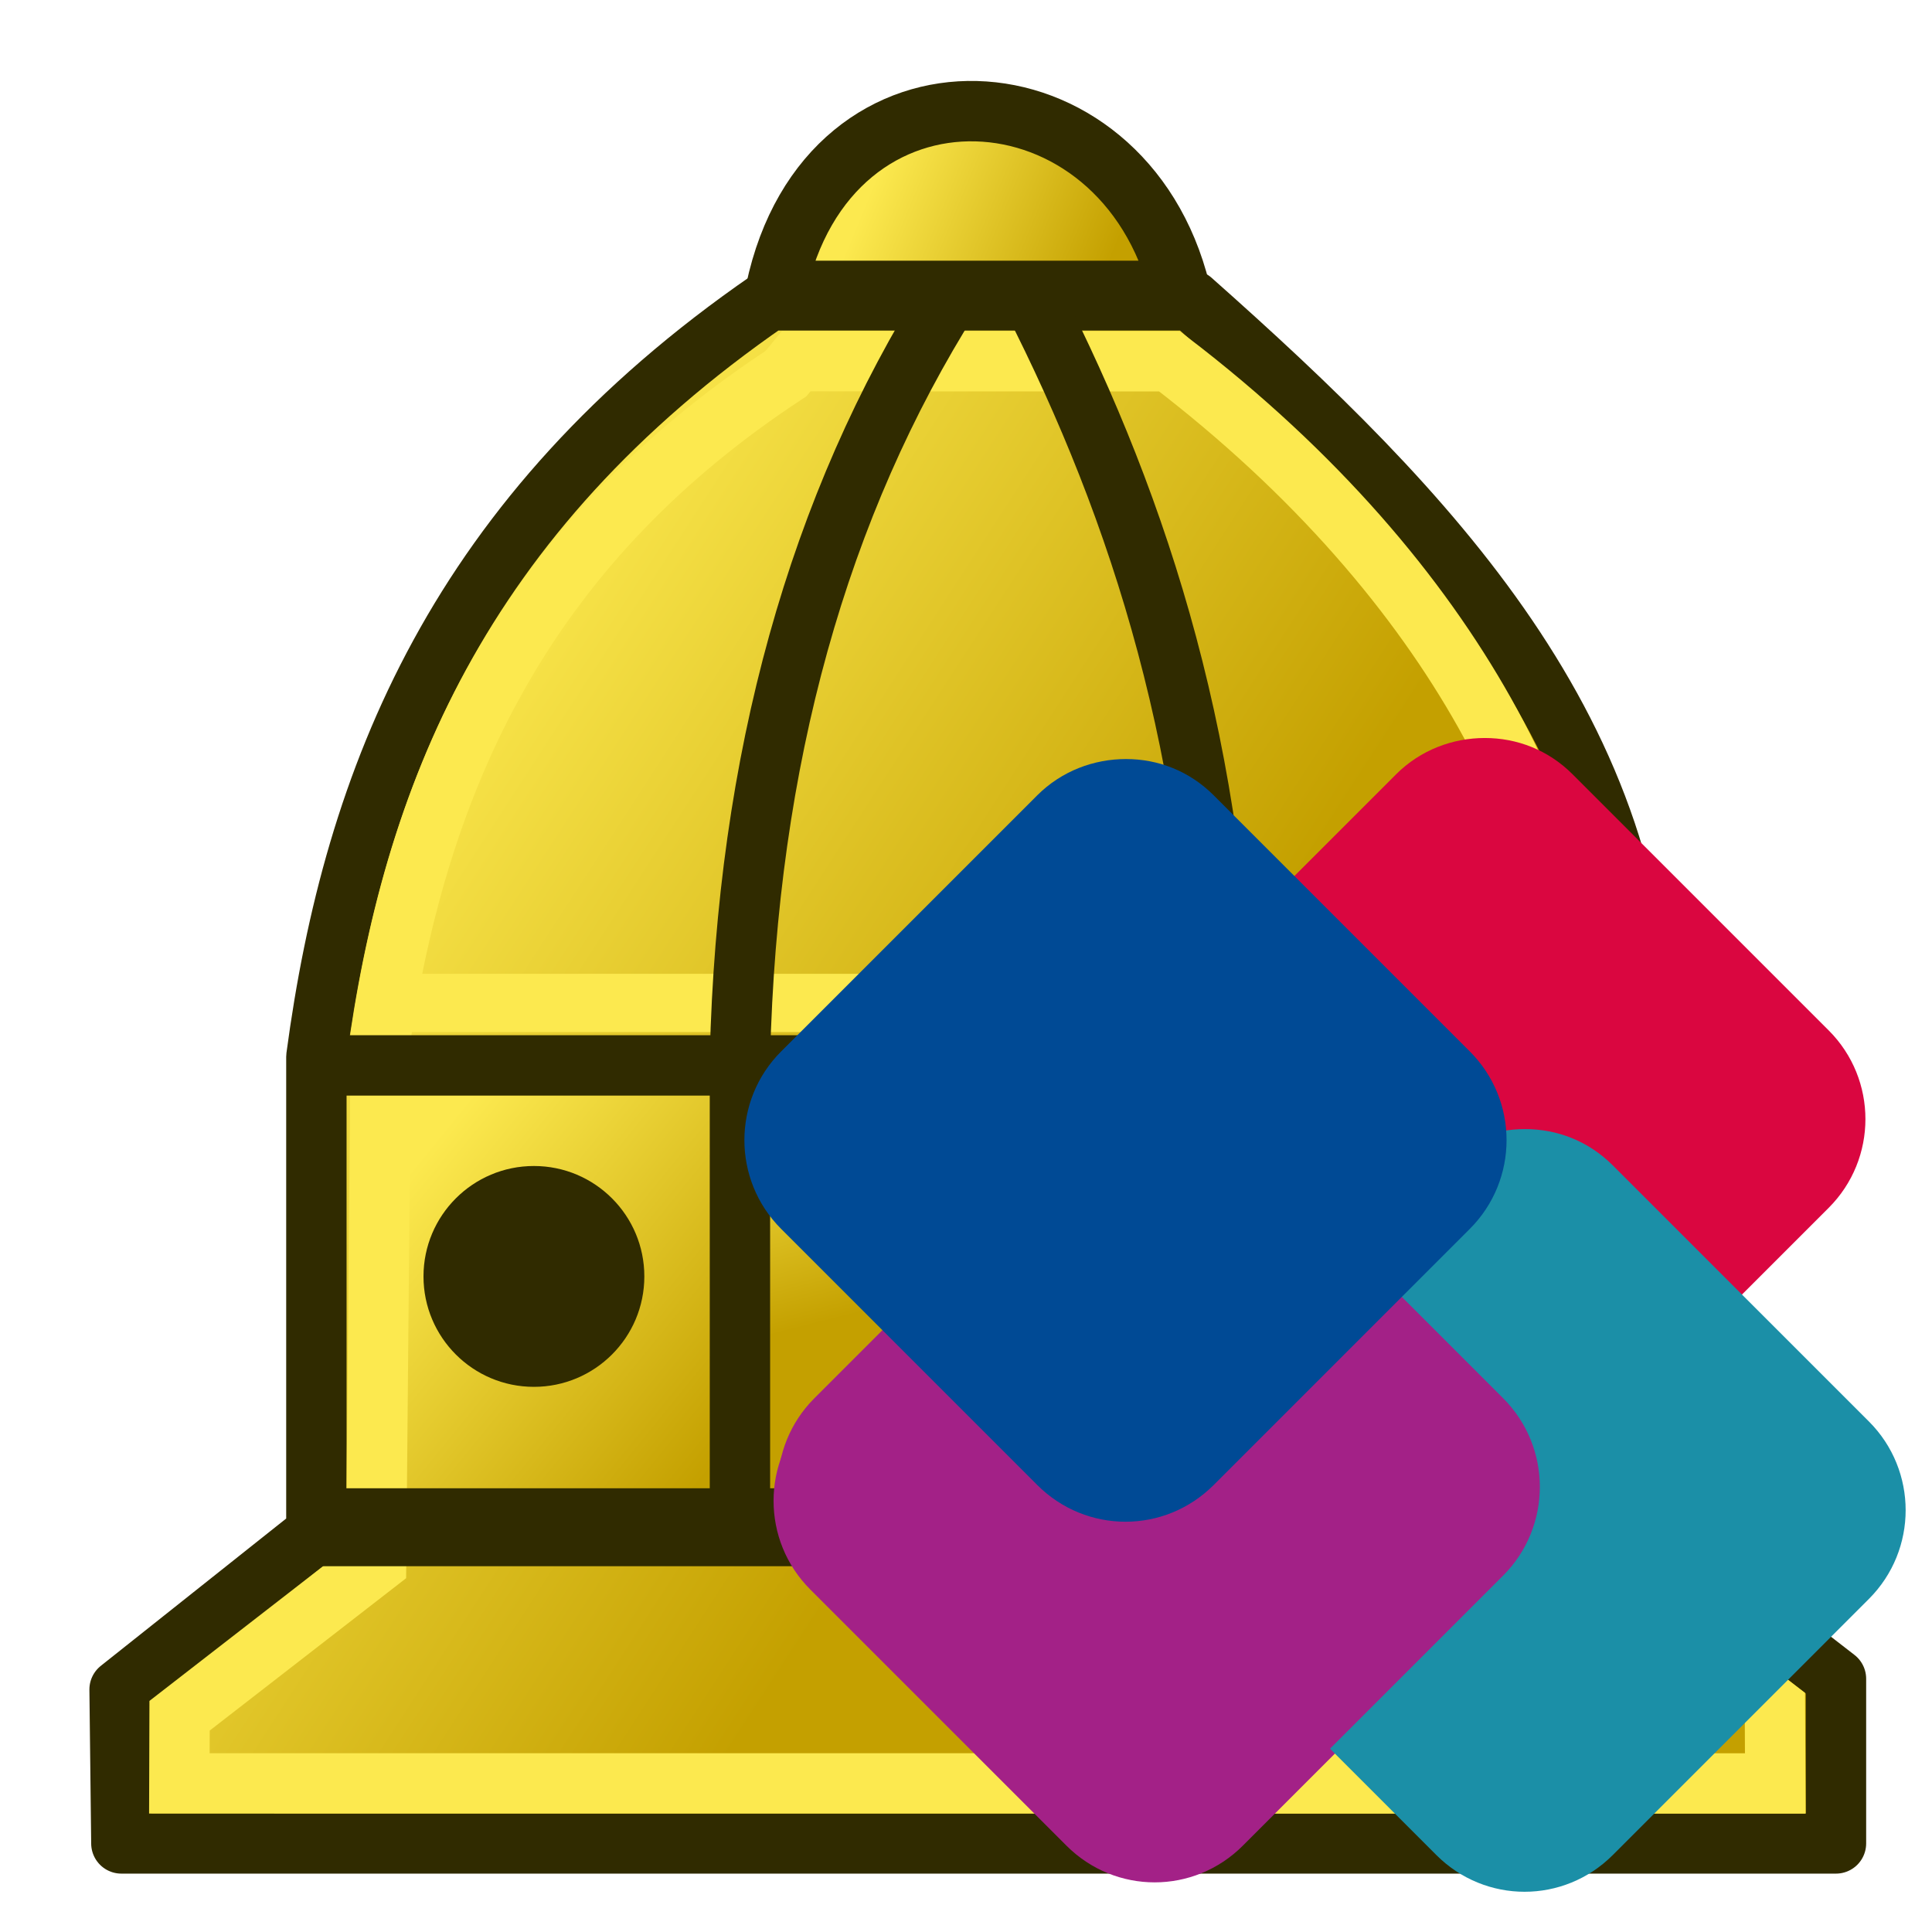
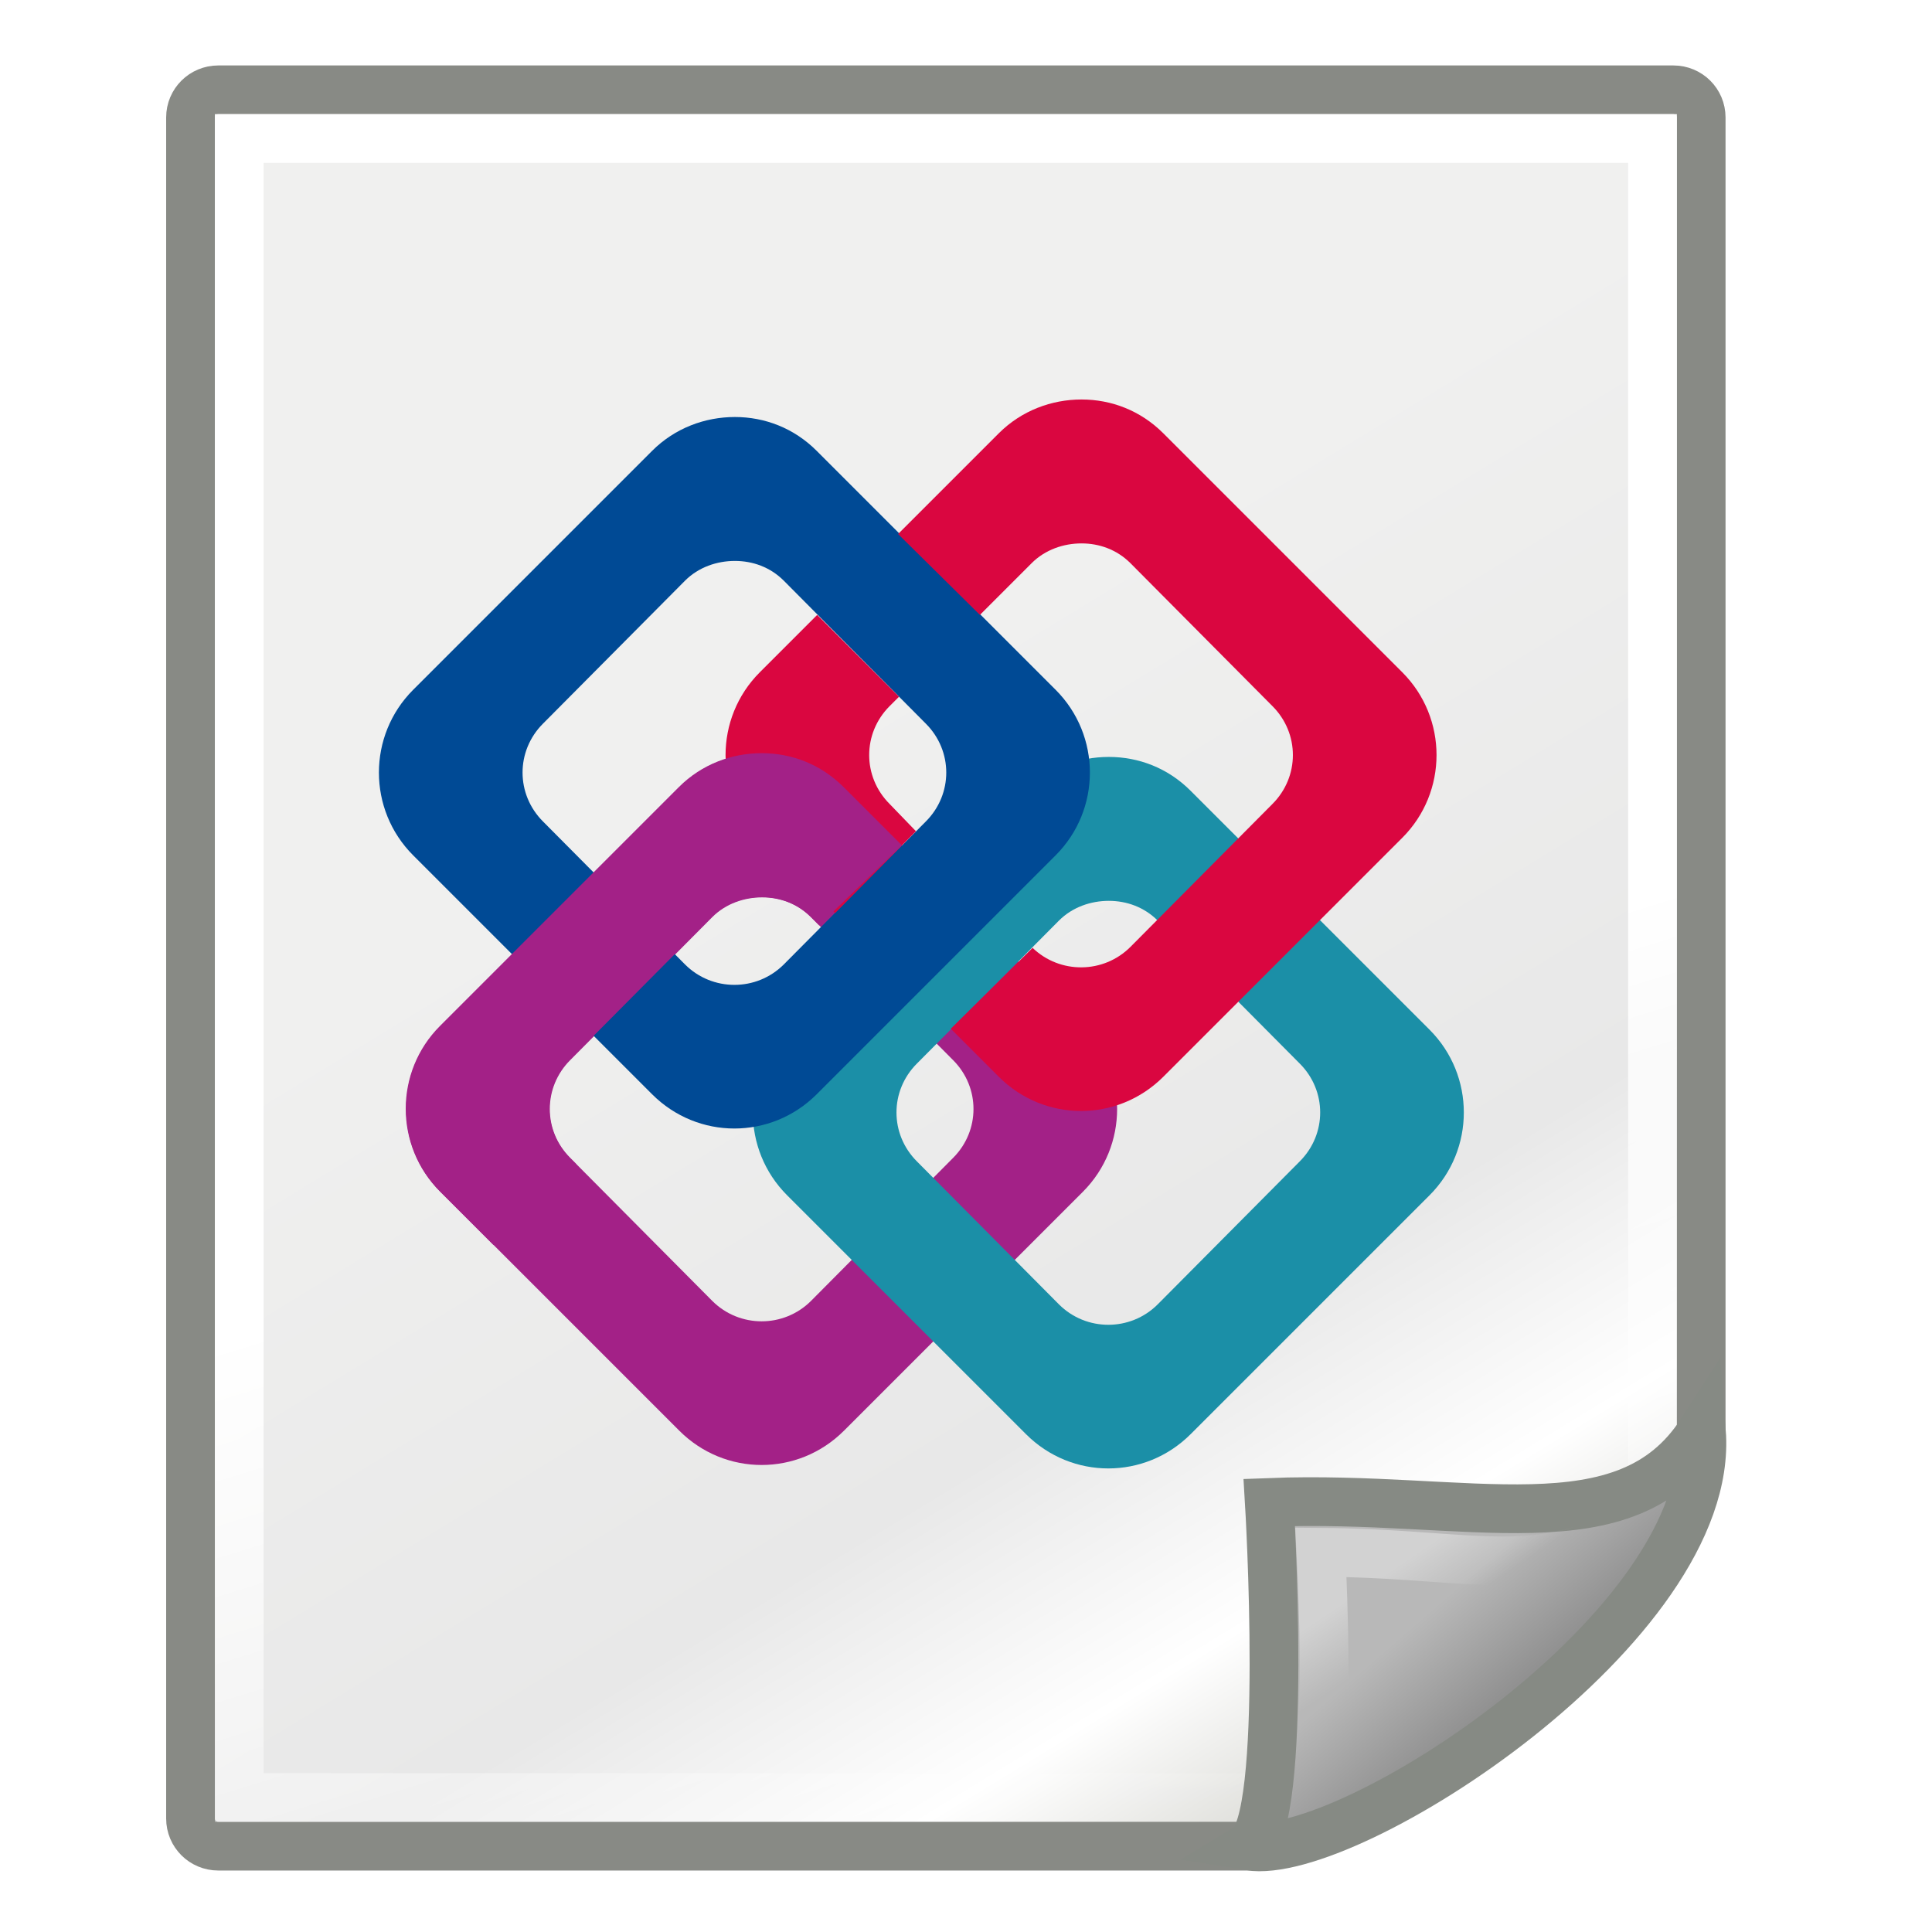
- <svg xmlns="http://www.w3.org/2000/svg" xmlns:xlink="http://www.w3.org/1999/xlink" width="64px" height="64px" id="svg2980" version="1.1" xml:space="preserve">
-   <defs id="defs2982">
-     <linearGradient id="linearGradient1491">
-       <stop style="stop-color:#c4a000;stop-opacity:1" offset="0" id="stop1487" />
-       <stop style="stop-color:#fce94f;stop-opacity:1" offset="1" id="stop1489" />
+ <svg xmlns="http://www.w3.org/2000/svg" xmlns:xlink="http://www.w3.org/1999/xlink" width="48px" height="48px" id="svg4198" version="1.1">
+   <defs id="defs4200">
+     <linearGradient id="linearGradient15218">
+       <stop style="stop-color:#f0f0ef;stop-opacity:1;" offset="0" id="stop15220" />
+       <stop id="stop2269" offset="0.599" style="stop-color:#e8e8e8;stop-opacity:1;" />
+       <stop id="stop2267" offset="0.828" style="stop-color:#ffffff;stop-opacity:1;" />
+       <stop style="stop-color:#d8d8d3;stop-opacity:1;" offset="1" id="stop15222" />
    </linearGradient>
-     <linearGradient id="linearGradient1460">
-       <stop style="stop-color:#c4a000;stop-opacity:1" offset="0" id="stop1456" />
-       <stop style="stop-color:#fce94f;stop-opacity:1" offset="1" id="stop1458" />
+     <linearGradient id="linearGradient2259">
+       <stop style="stop-color:#ffffff;stop-opacity:1;" offset="0" id="stop2261" />
+       <stop style="stop-color:#ffffff;stop-opacity:0;" offset="1" id="stop2263" />
    </linearGradient>
-     <linearGradient id="linearGradient1452">
-       <stop style="stop-color:#c4a000;stop-opacity:1" offset="0" id="stop1448" />
-       <stop style="stop-color:#fce94f;stop-opacity:1" offset="1" id="stop1450" />
+     <linearGradient id="linearGradient2224">
+       <stop style="stop-color:#7c7c7c;stop-opacity:1;" offset="0" id="stop2226" />
+       <stop style="stop-color:#b8b8b8;stop-opacity:1;" offset="1" id="stop2228" />
    </linearGradient>
-     <linearGradient id="linearGradient1371">
-       <stop style="stop-color:#c4a000;stop-opacity:1" offset="0" id="stop1367" />
-       <stop style="stop-color:#fce94f;stop-opacity:1" offset="1" id="stop1369" />
+     <linearGradient xlink:href="#linearGradient2224" id="linearGradient2230" x1="35.997" y1="40.458" x2="33.665" y2="37.771" gradientUnits="userSpaceOnUse" gradientTransform="translate(6.161836,4.033411)" />
+     <linearGradient id="linearGradient2251">
+       <stop style="stop-color:#ffffff;stop-opacity:1;" offset="0" id="stop2253" />
+       <stop style="stop-color:#ffffff;stop-opacity:0;" offset="1" id="stop2255" />
    </linearGradient>
-     <linearGradient id="linearGradient1212">
-       <stop style="stop-color:#9f8201;stop-opacity:1" offset="0" id="stop1208" />
-       <stop style="stop-color:#fce94f;stop-opacity:1" offset="1" id="stop1210" />
+     <linearGradient xlink:href="#linearGradient2251" id="linearGradient2257" x1="33.396" y1="36.921" x2="34.17" y2="38.07" gradientUnits="userSpaceOnUse" gradientTransform="translate(6.161836,3.658411)" />
+     <linearGradient xlink:href="#linearGradient2259" id="linearGradient13651" gradientUnits="userSpaceOnUse" gradientTransform="matrix(0.999421,0,0,1,5.991319,4.033411)" x1="26.076" y1="26.697" x2="30.811" y2="42.007" />
+     <linearGradient xlink:href="#linearGradient15218" id="linearGradient13653" gradientUnits="userSpaceOnUse" gradientTransform="matrix(1.067236,0,0,0.989276,4.391684,4.035227)" x1="22.308" y1="18.992" x2="35.785" y2="39.498" />
+     <linearGradient id="linearGradient3864">
+       <stop style="stop-color:#71b2f8;stop-opacity:1;" offset="0" id="stop3866" />
+       <stop style="stop-color:#002795;stop-opacity:1;" offset="1" id="stop3868" />
    </linearGradient>
-     <linearGradient id="linearGradient966">
-       <stop style="stop-color:#c4a000;stop-opacity:1" offset="0" id="stop962" />
-       <stop style="stop-color:#fce94f;stop-opacity:1" offset="1" id="stop964" />
+     <linearGradient id="linearGradient3682">
+       <stop id="stop3684" offset="0" style="stop-color:#ff6d0f;stop-opacity:1;" />
+       <stop id="stop3686" offset="1" style="stop-color:#ff1000;stop-opacity:1;" />
    </linearGradient>
-     <linearGradient id="linearGradient958">
-       <stop style="stop-color:#c4a000;stop-opacity:1" offset="0" id="stop954" />
-       <stop style="stop-color:#fce94f;stop-opacity:1" offset="1" id="stop956" />
+     <linearGradient id="linearGradient3864-9">
+       <stop id="stop3866-1" offset="0" style="stop-color:#204a87;stop-opacity:1" />
+       <stop id="stop3868-1" offset="1" style="stop-color:#729fcf;stop-opacity:1" />
    </linearGradient>
-     <linearGradient id="linearGradient1584">
-       <stop style="stop-color:#c4a000;stop-opacity:1" offset="0" id="stop1580" />
-       <stop style="stop-color:#fce94f;stop-opacity:1" offset="1" id="stop1582" />
+     <linearGradient id="linearGradient3682-0">
+       <stop style="stop-color:#a40000;stop-opacity:1" offset="0" id="stop3684-0" />
+       <stop style="stop-color:#ef2929;stop-opacity:1" offset="1" id="stop3686-0" />
    </linearGradient>
-     <linearGradient id="linearGradient3794">
-       <stop style="stop-color:#000000;stop-opacity:1;" offset="0" id="stop3796" />
-       <stop style="stop-color:#000000;stop-opacity:0;" offset="1" id="stop3798" />
+     <radialGradient xlink:href="#linearGradient3682-0-6" id="radialGradient3817-5-3" gradientUnits="userSpaceOnUse" gradientTransform="matrix(1.236126,0.300017,-0.832328,3.388382,-499.9452,-167.3311)" cx="270.583" cy="33.9" fx="270.583" fy="33.9" r="19.571" />
+     <linearGradient id="linearGradient3682-0-6">
+       <stop style="stop-color:#ff390f;stop-opacity:1" offset="0" id="stop3684-0-7" />
+       <stop style="stop-color:#ff1000;stop-opacity:1;" offset="1" id="stop3686-0-5" />
    </linearGradient>
-     <linearGradient id="linearGradient3864">
-       <stop id="stop3866" offset="0" style="stop-color:#71b2f8;stop-opacity:1;" />
-       <stop id="stop3868" offset="1" style="stop-color:#002795;stop-opacity:1;" />
+     <linearGradient id="linearGradient5060">
+       <stop id="stop5062" offset="0" style="stop-color:black;stop-opacity:1;" />
+       <stop id="stop5064" offset="1" style="stop-color:black;stop-opacity:0;" />
    </linearGradient>
-     <radialGradient xlink:href="#linearGradient3794" id="radialGradient3800" cx="1" cy="45" fx="1" fy="45" r="41" gradientTransform="matrix(0.9334821,-2.2905276e-8,0,0.2868757,0.06651751,32.09059)" gradientUnits="userSpaceOnUse" />
-     <linearGradient xlink:href="#linearGradient1584" id="linearGradient1586" x1="19.742" y1="29.617" x2="16.631" y2="5.665" gradientUnits="userSpaceOnUse" />
-     <linearGradient xlink:href="#linearGradient958" id="linearGradient960" x1="42.72" y1="35.359" x2="38.798" y2="12.301" gradientUnits="userSpaceOnUse" gradientTransform="rotate(29.95319,22.41019,2.030315)" />
-     <linearGradient xlink:href="#linearGradient966" id="linearGradient968" x1="38.753" y1="11.986" x2="36.96" y2="4.356" gradientUnits="userSpaceOnUse" gradientTransform="matrix(0.860366,0.4957957,-0.6544603,1.1357,4.892411,-11.87421)" />
-     <linearGradient xlink:href="#linearGradient958" id="linearGradient1017" gradientUnits="userSpaceOnUse" gradientTransform="rotate(29.95319,22.41019,2.030315)" x1="42.72" y1="35.359" x2="38.798" y2="12.301" />
-     <linearGradient xlink:href="#linearGradient1212" id="linearGradient1214" x1="35.502" y1="43.943" x2="25.338" y2="20.854" gradientUnits="userSpaceOnUse" />
-     <linearGradient xlink:href="#linearGradient1371" id="linearGradient1373" x1="103.49" y1="57.973" x2="91.8" y2="9.831" gradientUnits="userSpaceOnUse" />
-     <linearGradient xlink:href="#linearGradient1371" id="linearGradient1403" gradientUnits="userSpaceOnUse" x1="106.646" y1="32.015" x2="83.026" y2="16.709" gradientTransform="matrix(0.7129958,0,0,0.7129958,-38.15992,7.665255)" />
-     <linearGradient xlink:href="#linearGradient1452" id="linearGradient1454" x1="25.694" y1="41.841" x2="17.957" y2="35.543" gradientUnits="userSpaceOnUse" />
-     <linearGradient xlink:href="#linearGradient1460" id="linearGradient1462" x1="29.592" y1="38.032" x2="28.19" y2="32.499" gradientUnits="userSpaceOnUse" />
-     <linearGradient xlink:href="#linearGradient1491" id="linearGradient1493" x1="35.284" y1="12.936" x2="29.852" y2="10.694" gradientUnits="userSpaceOnUse" />
+     <linearGradient id="linearGradient5048">
+       <stop id="stop5050" offset="0" style="stop-color:black;stop-opacity:0;" />
+       <stop style="stop-color:black;stop-opacity:1;" offset="0.5" id="stop5056" />
+       <stop id="stop5052" offset="1" style="stop-color:black;stop-opacity:0;" />
+     </linearGradient>
+     <linearGradient id="linearGradient15662">
+       <stop style="stop-color:#ffffff;stop-opacity:1;" offset="0" id="stop15664" />
+       <stop style="stop-color:#f8f8f8;stop-opacity:1;" offset="1" id="stop15666" />
+     </linearGradient>
+     <radialGradient gradientUnits="userSpaceOnUse" fy="64.568" fx="20.892" r="5.257" cy="64.568" cx="20.892" id="aigrd3">
+       <stop id="stop15573" style="stop-color:#F0F0F0" offset="0" />
+       <stop id="stop15575" style="stop-color:#9a9a9a;stop-opacity:1;" offset="1" />
+     </radialGradient>
+     <radialGradient gradientUnits="userSpaceOnUse" fy="114.568" fx="20.892" r="5.256" cy="114.568" cx="20.892" id="aigrd2">
+       <stop id="stop15566" style="stop-color:#F0F0F0" offset="0" />
+       <stop id="stop15568" style="stop-color:#9a9a9a;stop-opacity:1;" offset="1" />
+     </radialGradient>
+     <linearGradient id="linearGradient269">
+       <stop style="stop-color:#a3a3a3;stop-opacity:1;" offset="0" id="stop270" />
+       <stop style="stop-color:#4c4c4c;stop-opacity:1;" offset="1" id="stop271" />
+     </linearGradient>
+     <linearGradient id="linearGradient259">
+       <stop style="stop-color:#fafafa;stop-opacity:1;" offset="0" id="stop260" />
+       <stop style="stop-color:#bbbbbb;stop-opacity:1;" offset="1" id="stop261" />
+     </linearGradient>
+     <radialGradient gradientUnits="userSpaceOnUse" gradientTransform="matrix(1,0,0,0.284916,0,30.08928)" r="15.822" fy="42.078" fx="24.307" cy="42.078" cx="24.307" id="radialGradient4548" xlink:href="#linearGradient5060" />
  </defs>
  <g id="layer1">
-     <g id="g1015" transform="matrix(1.402533,0,0,1.402533,-12.5084,-9.975193)">
-       <path style="opacity:1;fill:none;fill-opacity:1;fill-rule:nonzero;stroke:none;stroke-width:0.169;stroke-linecap:round;stroke-linejoin:round;stroke-miterlimit:4;stroke-dasharray:none" d="M 33.762,29.981 C 25.043,23.89 17.896,18.865 17.879,18.815 c -0.017,-0.05 0.198,-0.313 0.477,-0.584 0.878,-0.854 1.765,-1.182 3.196,-1.182 1.537,0 2.775,0.302 5.677,1.385 2.56,0.956 3.864,1.259 6.105,1.419 l 1.315,0.094 0.676,0.426 c 0.372,0.234 1.951,1.25 3.509,2.257 1.558,1.007 3.14,2.027 3.516,2.267 0.407,0.26 0.728,0.53 0.793,0.669 0.06,0.128 0.373,0.88 0.695,1.671 0.928,2.277 1.392,2.998 3.06,4.763 2.162,2.288 3.252,3.905 3.639,5.399 0.2,0.773 0.173,1.821 -0.063,2.394 -0.198,0.481 -0.696,1.267 -0.801,1.264 -0.033,-9.27e-4 -7.193,-4.985 -15.911,-11.077 z" id="path1108" />
-       <path style="fill:url(#linearGradient1403);fill-opacity:1;stroke:#302b00;stroke-width:1.426;stroke-linecap:butt;stroke-linejoin:round;stroke-miterlimit:4;stroke-dasharray:none;stroke-opacity:1" d="m 27.079,14.206 c -7.349,5.069 -9.808,11.284 -10.688,17.868 v 11.102 l 31.248,-0.191 0.054,-10.911 c 0.067,-7.621 -5.002,-12.874 -10.632,-17.868 z m 20.51,28.922 -31.113,0.127 -4.733,3.761 0.042,3.636 h 40.497 v -3.889 z" id="path1265-5" />
-       <path style="fill:url(#linearGradient1493);stroke:#302b00;stroke-width:1.426;stroke-linecap:butt;stroke-linejoin:round;stroke-miterlimit:4;stroke-dasharray:none;stroke-opacity:1;fill-opacity:1" d="m 27.239,13.982 c 1.239,-5.875 8.215,-5.441 9.552,0 z" id="path1220-87" />
-       <rect style="opacity:1;fill:url(#linearGradient1454);fill-opacity:1;fill-rule:nonzero;stroke:none;stroke-width:1.626;stroke-linecap:round;stroke-linejoin:round;stroke-miterlimit:4;stroke-dasharray:none" id="rect1431" width="9.003" height="10.223" x="17.367" y="32.418" />
-       <path style="fill:none;stroke:#fce94f;stroke-width:1.426;stroke-linecap:butt;stroke-linejoin:miter;stroke-miterlimit:4;stroke-dasharray:none;stroke-opacity:1" d="m 27.725,15.642 8.813,0.003 c 6.941,5.303 9.687,11.547 9.674,15.868 l 0.019,12.396 4.609,3.539 0.009,1.788 -37.694,-0.002 0.005,-1.598 4.641,-3.6 0.113,-12.479 c 0.968,-6.427 3.597,-11.703 9.567,-15.619 z" id="path1216-1" />
-       <rect style="opacity:1;fill:url(#linearGradient1462);fill-opacity:1;fill-rule:nonzero;stroke:none;stroke-width:1.751;stroke-linecap:round;stroke-linejoin:round;stroke-miterlimit:4;stroke-dasharray:none" id="rect1431-2" width="10.44" height="10.223" x="26.796" y="32.629" />
-       <path style="fill:none;stroke:#302b00;stroke-width:1.426;stroke-linecap:butt;stroke-linejoin:miter;stroke-miterlimit:4;stroke-dasharray:none;stroke-opacity:1" d="m 16.575,32.276 h 31.072" id="path1196-4" />
-       <circle style="opacity:1;fill:#302b00;fill-opacity:1;fill-rule:nonzero;stroke:none;stroke-width:4.079;stroke-linecap:round;stroke-linejoin:round;stroke-miterlimit:4;stroke-dasharray:none" id="path1242-1" cx="21.529" cy="37.26" r="2.608" />
-       <circle style="opacity:1;fill:#302b00;fill-opacity:1;fill-rule:nonzero;stroke:none;stroke-width:4.079;stroke-linecap:round;stroke-linejoin:round;stroke-miterlimit:4;stroke-dasharray:none" id="path1242-8-2" cx="32.099" cy="37.294" r="2.608" />
-       <circle style="opacity:1;fill:#302b00;fill-opacity:1;fill-rule:nonzero;stroke:none;stroke-width:4.079;stroke-linecap:round;stroke-linejoin:round;stroke-miterlimit:4;stroke-dasharray:none" id="path1242-3-4" cx="42.299" cy="37.324" r="2.608" />
-       <path style="fill:none;stroke:#302b00;stroke-width:1.841;stroke-linecap:butt;stroke-linejoin:miter;stroke-miterlimit:4;stroke-dasharray:none;stroke-opacity:1" d="M 16.303,43.184 H 47.824" id="path1196-4-2" />
-       <path style="fill:none;stroke:#fce94f;stroke-width:1.377;stroke-linecap:butt;stroke-linejoin:miter;stroke-miterlimit:4;stroke-dasharray:none;stroke-opacity:1" d="M 17.506,30.801 H 46.473" id="path1196-4-9" />
-       <path style="fill:none;stroke:#302b00;stroke-width:1.426;stroke-linecap:butt;stroke-linejoin:miter;stroke-miterlimit:4;stroke-dasharray:none;stroke-opacity:1" d="m 31.382,14.083 c -3.136,4.97 -4.817,10.954 -4.987,17.991 v 10.781" id="path1192-1" />
-       <path style="fill:none;stroke:#302b00;stroke-width:1.426;stroke-linecap:butt;stroke-linejoin:miter;stroke-miterlimit:4;stroke-dasharray:none;stroke-opacity:1" d="m 33.3,14.15 c 2.586,5.068 4.388,10.795 4.526,17.924 l -0.153,10.781" id="path1194-4" />
-       <path style="color:#000000;display:inline;overflow:visible;visibility:visible;fill:#a32187;fill-opacity:1;fill-rule:evenodd;stroke:none;stroke-width:1.472;marker:none;enable-background:accumulate" d="m 36.202,33.558 c -0.755,0 -1.517,0.279 -2.096,0.857 l -6.049,6.049 c -1.157,1.157 -1.157,3.035 0,4.191 l 6.049,6.049 c 1.157,1.157 3.011,1.157 4.168,0 l 6.049,-6.049 c 1.157,-1.157 1.157,-3.035 0,-4.191 L 38.274,34.415 c -0.578,-0.578 -1.317,-0.857 -2.072,-0.857 z m 0,3.644 c 0.45,0 0.894,0.155 1.238,0.5 l 3.596,3.62 c 0.689,0.689 0.689,1.787 0,2.477 l -3.596,3.62 c -0.689,0.689 -1.811,0.689 -2.501,0 l -3.596,-3.62 c -0.689,-0.689 -0.689,-1.787 0,-2.477 l 3.596,-3.62 c 0.345,-0.345 0.812,-0.5 1.262,-0.5 z" id="rect3022-4" />
-       <path style="color:#000000;font-variation-settings:normal;display:inline;overflow:visible;visibility:visible;opacity:1;vector-effect:none;fill:#da0640;fill-opacity:1;fill-rule:evenodd;stroke:none;stroke-width:1.472;stroke-linecap:butt;stroke-linejoin:miter;stroke-miterlimit:4;stroke-dasharray:none;stroke-dashoffset:0;stroke-opacity:1;-inkscape-stroke:none;marker:none;enable-background:accumulate;stop-color:#000000;stop-opacity:1" d="m 43.989,24.543 c -0.755,0 -1.517,0.279 -2.096,0.857 l -6.049,6.049 c -1.157,1.157 -1.157,3.035 0,4.191 l 6.049,6.049 c 1.157,1.157 3.011,1.157 4.168,0 l 6.049,-6.049 c 1.157,-1.157 1.157,-3.035 0,-4.191 L 46.061,25.4 c -0.578,-0.578 -1.317,-0.857 -2.072,-0.857 z" id="rect3022-7-7" />
-       <path style="color:#000000;font-variation-settings:normal;display:inline;overflow:visible;visibility:visible;opacity:1;vector-effect:none;fill:#1b8fa7;fill-opacity:1;fill-rule:evenodd;stroke:none;stroke-width:1.472;stroke-linecap:butt;stroke-linejoin:miter;stroke-miterlimit:4;stroke-dasharray:none;stroke-dashoffset:0;stroke-opacity:1;-inkscape-stroke:none;marker:none;enable-background:accumulate;stop-color:#000000;stop-opacity:1" d="m 44.939,33.78 c -0.755,0 -1.517,0.279 -2.096,0.857 l -6.049,6.049 c -1.157,1.157 -1.157,3.035 0,4.191 l 6.049,6.049 c 1.157,1.157 3.011,1.157 4.168,0 l 6.049,-6.049 c 1.157,-1.157 1.157,-3.035 0,-4.191 L 47.011,34.637 C 46.432,34.059 45.694,33.78 44.939,33.78 Z" id="rect3022-7-9" />
-       <path style="color:#000000;font-variation-settings:normal;display:inline;overflow:visible;visibility:visible;opacity:1;vector-effect:none;fill:#a32187;fill-opacity:1;fill-rule:evenodd;stroke:none;stroke-width:1.472;stroke-linecap:butt;stroke-linejoin:miter;stroke-miterlimit:4;stroke-dasharray:none;stroke-dashoffset:0;stroke-opacity:1;-inkscape-stroke:none;marker:none;enable-background:accumulate;stop-color:#000000;stop-opacity:1" d="m 36.299,33.23 c -0.755,0 -1.517,0.279 -2.096,0.857 l -6.049,6.049 c -1.157,1.157 -1.157,3.035 0,4.191 l 6.049,6.049 c 1.157,1.157 3.011,1.157 4.168,0 l 6.049,-6.049 c 1.157,-1.157 1.157,-3.035 0,-4.191 L 38.371,34.087 C 37.792,33.509 37.054,33.23 36.299,33.23 Z" id="rect3022-7-6" />
-       <path style="color:#000000;display:inline;overflow:visible;visibility:visible;fill:#004a95;fill-opacity:1;fill-rule:evenodd;stroke:none;stroke-width:1.472;marker:none;enable-background:accumulate" d="m 35.513,25.04 c -0.755,0 -1.517,0.279 -2.096,0.857 l -6.049,6.049 c -1.157,1.157 -1.157,3.035 0,4.191 l 6.049,6.049 c 1.157,1.157 3.011,1.157 4.168,0 L 43.634,36.137 c 1.157,-1.157 1.157,-3.035 0,-4.191 l -6.049,-6.049 c -0.578,-0.578 -1.317,-0.857 -2.072,-0.857 z" id="rect3022-7" />
+     <g id="g12863" transform="matrix(1.210858,0,0,1.210858,-12.82765,-10.48376)">
+       <path style="fill:url(#linearGradient13653);fill-opacity:1;fill-rule:evenodd;stroke:#888a85;stroke-width:1;stroke-linecap:butt;stroke-linejoin:miter;stroke-miterlimit:4;stroke-dashoffset:0;stroke-opacity:1" d="m 15.073,10.501 h 29.856 c 0.316,0 0.57,0.253 0.57,0.567 v 27.167 c 0,2.476 -6.88,8.303 -9.268,8.303 H 15.073 c -0.316,0 -0.57,-0.253 -0.57,-0.567 V 11.068 c 0,-0.314 0.254,-0.567 0.57,-0.567 z" id="rect12413" />
+       <rect ry="0" rx="0" y="11.5" x="15.503" height="34.041" width="28.997" id="rect15244" style="opacity:1;fill:none;fill-opacity:1;fill-rule:evenodd;stroke:url(#linearGradient13651);stroke-width:1;stroke-linecap:butt;stroke-linejoin:miter;stroke-miterlimit:4;stroke-dasharray:none;stroke-dashoffset:0;stroke-opacity:1" />
+       <path id="path2210" d="m 36.221,46.537 c 2.03,0.33 9.589,-4.53 9.284,-8.498 -1.563,2.423 -4.759,1.287 -8.867,1.446 0,0 0.395,6.552 -0.417,7.052 z" style="color:#000000;display:inline;overflow:visible;visibility:visible;opacity:1;fill:url(#linearGradient2230);fill-opacity:1;fill-rule:evenodd;stroke:#868a84;stroke-width:1;stroke-linecap:butt;stroke-linejoin:miter;stroke-miterlimit:4;stroke-dasharray:none;stroke-dashoffset:0;stroke-opacity:1;marker:none;marker-start:none;marker-mid:none;marker-end:none" />
+       <path style="color:#000000;display:inline;overflow:visible;visibility:visible;opacity:0.369;fill:none;fill-opacity:1;fill-rule:evenodd;stroke:url(#linearGradient2257);stroke-width:1;stroke-linecap:butt;stroke-linejoin:miter;stroke-miterlimit:4;stroke-dasharray:none;stroke-dashoffset:0;stroke-opacity:1;marker:none;marker-start:none;marker-mid:none;marker-end:none" d="m 37.671,44.345 c 1.37,-0.684 4.428,-2.146 5.728,-4.027 -1.596,0.68 -2.948,0.209 -5.702,0.19 0,0 0.162,3.062 -0.025,3.837 z" id="path2247" />
+     </g>
+     <g id="layer1-67" transform="matrix(0.481565,0,0,0.481565,7.620975,7.680111)">
+       <path style="color:#000000;display:inline;overflow:visible;visibility:visible;fill:#a32187;fill-opacity:1;fill-rule:evenodd;stroke:none;stroke-width:3;marker:none;enable-background:accumulate" d="m 23.493,22.924 c -1.538,0 -3.092,0.568 -4.271,1.747 L 6.896,36.998 c -2.357,2.357 -2.357,6.184 0,8.541 L 19.222,57.865 c 2.357,2.357 6.135,2.357 8.493,0 L 40.041,45.539 c 2.357,-2.357 2.357,-6.184 0,-8.541 L 27.715,24.671 c -1.179,-1.179 -2.684,-1.747 -4.222,-1.747 z m 0,7.425 c 0.917,0 1.821,0.317 2.524,1.019 l 7.328,7.376 c 1.405,1.405 1.405,3.642 0,5.047 l -7.328,7.376 c -1.405,1.405 -3.691,1.405 -5.096,0 l -7.328,-7.376 c -1.405,-1.405 -1.405,-3.642 0,-5.047 l 7.328,-7.376 c 0.702,-0.702 1.655,-1.019 2.572,-1.019 z" id="rect3022-4" />
+       <path style="color:#000000;display:inline;overflow:visible;visibility:visible;fill:#1b8fa7;fill-opacity:1;fill-rule:evenodd;stroke:none;stroke-width:3;marker:none;enable-background:accumulate" d="m 41.379,23.103 c -1.538,0 -3.092,0.568 -4.271,1.747 L 24.782,37.176 c -2.357,2.357 -2.357,6.184 0,8.541 l 12.326,12.326 c 2.357,2.357 6.135,2.357 8.493,0 L 57.928,45.717 c 2.357,-2.357 2.357,-6.184 0,-8.541 L 45.601,24.85 C 44.423,23.671 42.917,23.103 41.379,23.103 Z m 0,7.425 c 0.917,0 1.821,0.317 2.524,1.019 l 7.328,7.376 c 1.405,1.405 1.405,3.642 0,5.047 l -7.328,7.376 c -1.405,1.405 -3.691,1.405 -5.096,0 l -7.328,-7.376 c -1.405,-1.405 -1.405,-3.642 0,-5.047 l 7.328,-7.376 c 0.702,-0.702 1.655,-1.019 2.572,-1.019 z" id="rect3022-4-8" />
+       <path style="color:#000000;display:inline;overflow:visible;visibility:visible;fill:#004a95;fill-opacity:1;fill-rule:evenodd;stroke:none;stroke-width:3;marker:none;enable-background:accumulate" d="m 22.088,5.566 c -1.538,0 -3.092,0.568 -4.271,1.747 L 5.491,19.639 c -2.357,2.357 -2.357,6.184 0,8.541 l 12.326,12.326 c 2.357,2.357 6.135,2.357 8.493,0 L 38.636,28.18 c 2.357,-2.357 2.357,-6.184 0,-8.541 L 26.31,7.313 C 25.132,6.134 23.626,5.566 22.088,5.566 Z m 0,7.425 c 0.917,0 1.821,0.317 2.524,1.019 l 7.328,7.376 c 1.405,1.405 1.405,3.642 0,5.047 l -7.328,7.376 c -1.405,1.405 -3.691,1.405 -5.096,0 l -7.328,-7.376 c -1.405,-1.405 -1.405,-3.642 0,-5.047 l 7.328,-7.376 c 0.702,-0.702 1.655,-1.019 2.572,-1.019 z" id="rect3022-7" />
+       <path style="color:#000000;display:inline;overflow:visible;visibility:visible;fill:#da0640;fill-opacity:1;fill-rule:evenodd;stroke:none;stroke-width:3;marker:none;enable-background:accumulate" d="m 39.972,4.662 c -1.538,0 -3.092,0.568 -4.271,1.747 l -5.193,5.193 4.222,4.173 2.669,-2.669 c 0.702,-0.702 1.655,-1.019 2.572,-1.019 0.917,0 1.821,0.317 2.524,1.019 l 7.328,7.376 c 1.405,1.405 1.405,3.642 0,5.047 l -7.328,7.376 c -1.389,1.389 -3.638,1.405 -5.047,0.049 l -4.222,4.173 2.475,2.475 c 2.357,2.357 6.135,2.357 8.493,0 L 56.52,27.276 c 2.357,-2.357 2.357,-6.184 0,-8.541 L 44.194,6.409 C 43.015,5.23 41.51,4.662 39.972,4.662 Z M 26.335,15.775 23.375,18.735 c -2.357,2.357 -2.357,6.184 0,8.541 l 3.882,3.882 4.173,-4.222 -1.359,-1.407 c -1.405,-1.405 -1.405,-3.642 0,-5.047 l 0.485,-0.485 z" id="rect3022" />
+       <path style="color:#000000;display:inline;overflow:visible;visibility:visible;fill:#a32187;fill-opacity:1;fill-rule:evenodd;stroke:none;stroke-width:3;marker:none;enable-background:accumulate" d="m 23.472,22.909 c -1.538,0 -3.092,0.568 -4.271,1.747 L 6.875,36.982 c -2.357,2.357 -2.357,6.184 0,8.541 l 2.766,2.766 4.271,-4.173 -0.34,-0.34 c -1.405,-1.405 -1.405,-3.642 0,-5.047 L 20.9,31.353 c 0.702,-0.702 1.655,-1.019 2.572,-1.019 0.917,0 1.821,0.317 2.524,1.019 l 0.437,0.437 4.271,-4.125 -3.009,-3.009 c -1.179,-1.179 -2.684,-1.747 -4.222,-1.747 z" id="rect3022-4-4" />
    </g>
  </g>
</svg>
